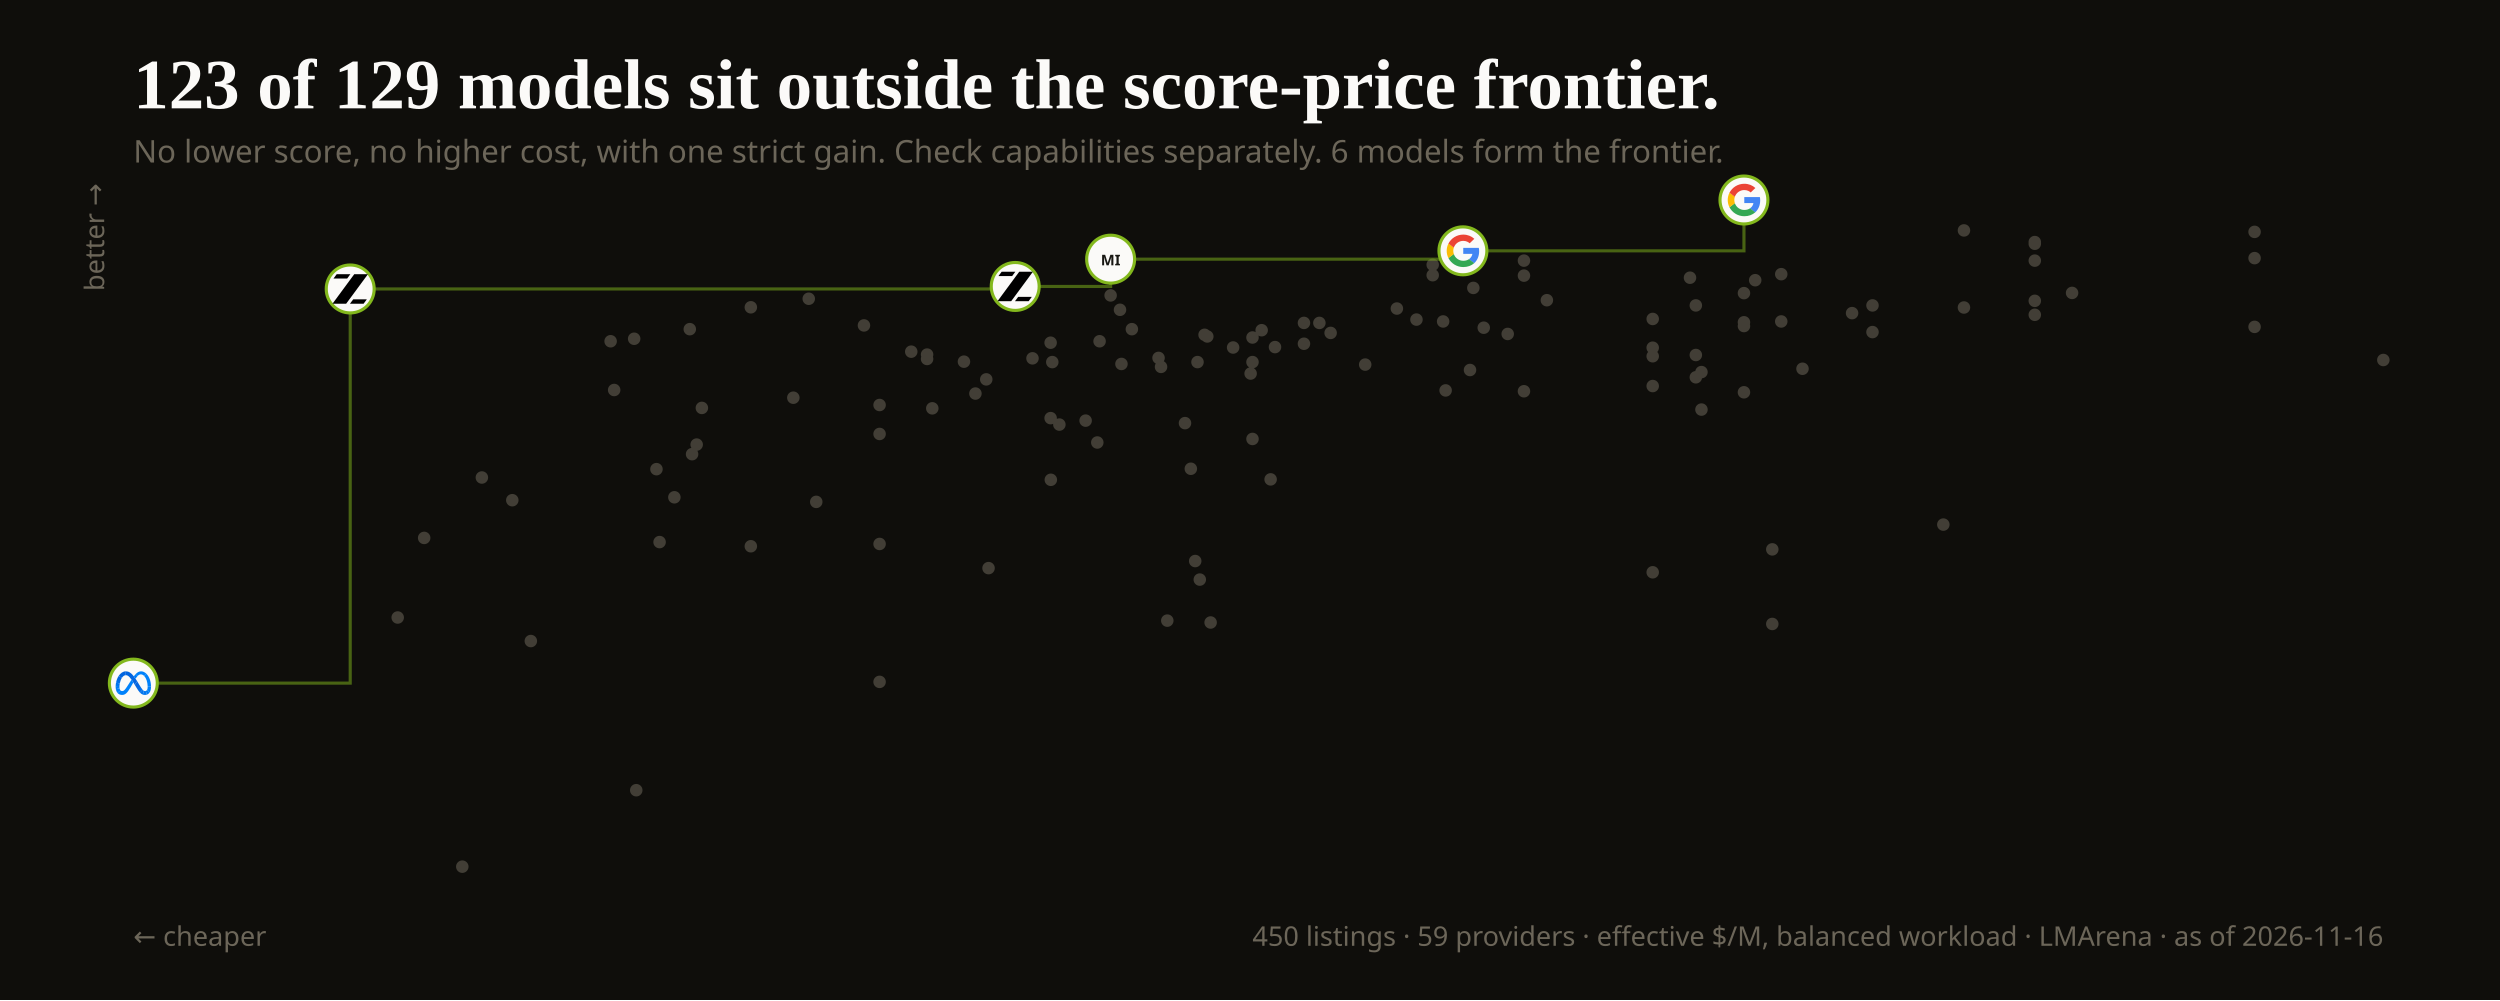
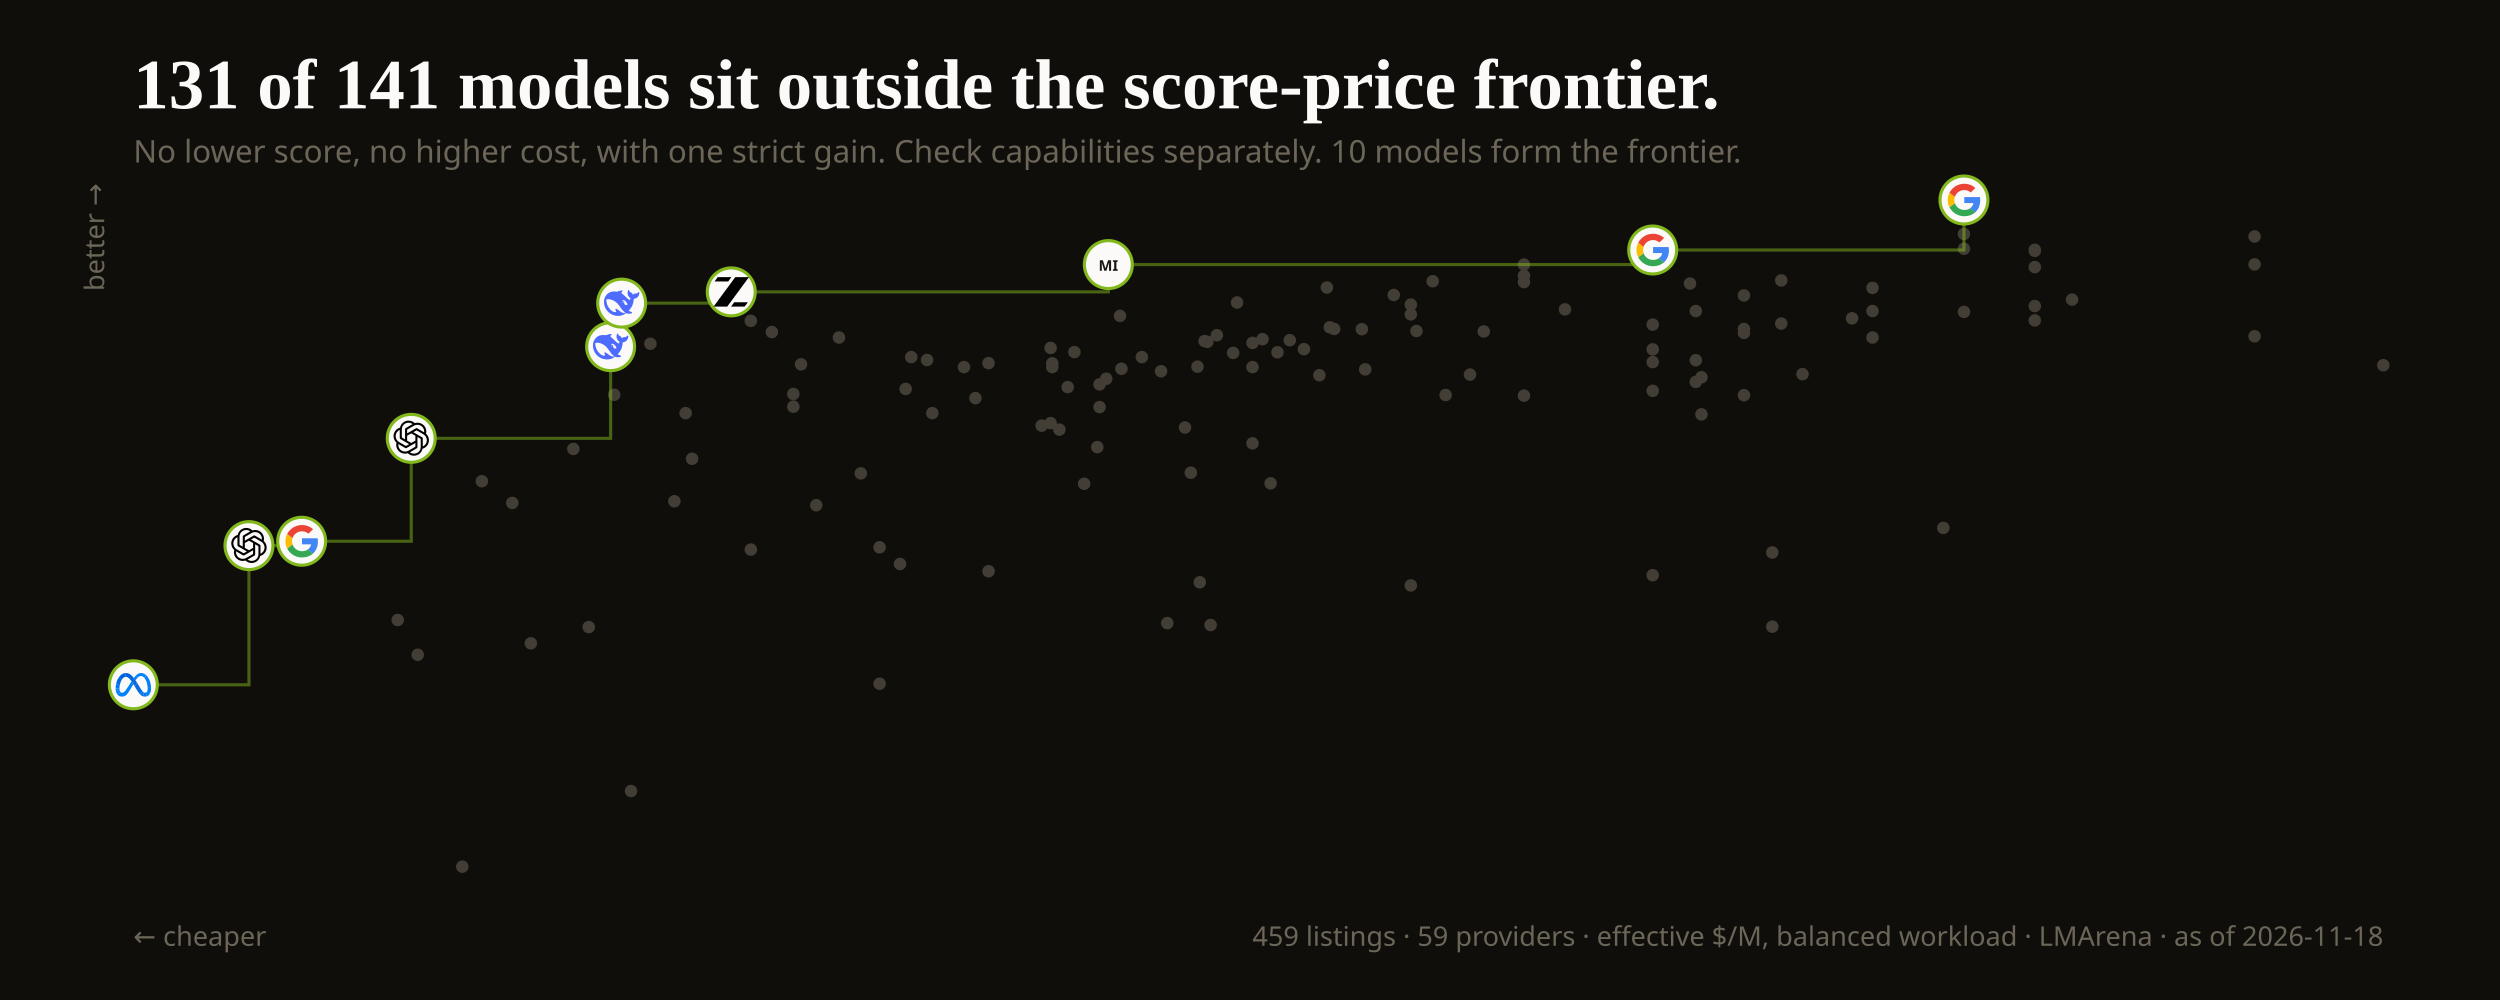
- <svg xmlns="http://www.w3.org/2000/svg" viewBox="0 0 1200 480" width="1200" height="480" role="img" aria-label="123 of 129 rated, priced models are off the score-price frontier. 6 are on it. Capability requirements are separate.">
+ <svg xmlns="http://www.w3.org/2000/svg" viewBox="0 0 1200 480" width="1200" height="480" role="img" aria-label="131 of 141 rated, priced models are off the score-price frontier. 10 are on it. Capability requirements are separate.">
  <rect width="1200" height="480" fill="#0F0E0B" />
-   <text x="64" y="52" fill="#FBFAF8" font-family="Georgia, 'Times New Roman', serif" font-size="34" font-weight="600">123 of 129 models sit outside the score-price frontier.</text>
-   <text x="64" y="78" fill="#6C6659" font-family="system-ui, sans-serif" font-size="15">No lower score, no higher cost, with one strict gain. Check capabilities separately. 6 models form the frontier.</text>
-   <path d="M679.9 153.4m-3 0a3 3 0 1 0 6 0a3 3 0 1 0 -6 0M837.1 154.7m-3 0a3 3 0 1 0 6 0a3 3 0 1 0 -6 0M837.1 140.7m-3 0a3 3 0 1 0 6 0a3 3 0 1 0 -6 0M380.8 190.9m-3 0a3 3 0 1 0 6 0a3 3 0 1 0 -6 0M837.1 188.3m-3 0a3 3 0 1 0 6 0a3 3 0 1 0 -6 0M942.7 110.6m-3 0a3 3 0 1 0 6 0a3 3 0 1 0 -6 0M360.4 147.5m-3 0a3 3 0 1 0 6 0a3 3 0 1 0 -6 0M793.3 185.3m-3 0a3 3 0 1 0 6 0a3 3 0 1 0 -6 0M388.2 143.4m-3 0a3 3 0 1 0 6 0a3 3 0 1 0 -6 0M1082.2 156.9m-3 0a3 3 0 1 0 6 0a3 3 0 1 0 -6 0M731.5 125.1m-3 0a3 3 0 1 0 6 0a3 3 0 1 0 -6 0M1082.2 111.3m-3 0a3 3 0 1 0 6 0a3 3 0 1 0 -6 0M245.9 240.1m-3 0a3 3 0 1 0 6 0a3 3 0 1 0 -6 0M543.3 158.0m-3 0a3 3 0 1 0 6 0a3 3 0 1 0 -6 0M687.7 127.1m-3 0a3 3 0 1 0 6 0a3 3 0 1 0 -6 0M793.3 166.9m-3 0a3 3 0 1 0 6 0a3 3 0 1 0 -6 0M422.2 194.4m-3 0a3 3 0 1 0 6 0a3 3 0 1 0 -6 0M557.3 176.1m-3 0a3 3 0 1 0 6 0a3 3 0 1 0 -6 0M976.7 117.0m-3 0a3 3 0 1 0 6 0a3 3 0 1 0 -6 0M687.7 132.1m-3 0a3 3 0 1 0 6 0a3 3 0 1 0 -6 0M601.2 162.0m-3 0a3 3 0 1 0 6 0a3 3 0 1 0 -6 0M712.2 157.3m-3 0a3 3 0 1 0 6 0a3 3 0 1 0 -6 0M842.5 134.5m-3 0a3 3 0 1 0 6 0a3 3 0 1 0 -6 0M731.5 132.3m-3 0a3 3 0 1 0 6 0a3 3 0 1 0 -6 0M504.3 164.5m-3 0a3 3 0 1 0 6 0a3 3 0 1 0 -6 0M855.0 154.3m-3 0a3 3 0 1 0 6 0a3 3 0 1 0 -6 0M942.7 147.6m-3 0a3 3 0 1 0 6 0a3 3 0 1 0 -6 0M793.3 153.1m-3 0a3 3 0 1 0 6 0a3 3 0 1 0 -6 0M331.1 158.0m-3 0a3 3 0 1 0 6 0a3 3 0 1 0 -6 0M837.1 156.5m-3 0a3 3 0 1 0 6 0a3 3 0 1 0 -6 0M707.2 138.2m-3 0a3 3 0 1 0 6 0a3 3 0 1 0 -6 0M1082.2 123.9m-3 0a3 3 0 1 0 6 0a3 3 0 1 0 -6 0M537.6 148.7m-3 0a3 3 0 1 0 6 0a3 3 0 1 0 -6 0M527.8 163.8m-3 0a3 3 0 1 0 6 0a3 3 0 1 0 -6 0M976.7 144.4m-3 0a3 3 0 1 0 6 0a3 3 0 1 0 -6 0M811.2 133.3m-3 0a3 3 0 1 0 6 0a3 3 0 1 0 -6 0M693.9 187.4m-3 0a3 3 0 1 0 6 0a3 3 0 1 0 -6 0M793.3 171.0m-3 0a3 3 0 1 0 6 0a3 3 0 1 0 -6 0M994.6 140.6m-3 0a3 3 0 1 0 6 0a3 3 0 1 0 -6 0M633.3 155.0m-3 0a3 3 0 1 0 6 0a3 3 0 1 0 -6 0M293.1 163.8m-3 0a3 3 0 1 0 6 0a3 3 0 1 0 -6 0M533.1 141.8m-3 0a3 3 0 1 0 6 0a3 3 0 1 0 -6 0M591.9 166.8m-3 0a3 3 0 1 0 6 0a3 3 0 1 0 -6 0M670.5 148.1m-3 0a3 3 0 1 0 6 0a3 3 0 1 0 -6 0M976.7 125.1m-3 0a3 3 0 1 0 6 0a3 3 0 1 0 -6 0M742.5 144.1m-3 0a3 3 0 1 0 6 0a3 3 0 1 0 -6 0M304.4 162.6m-3 0a3 3 0 1 0 6 0a3 3 0 1 0 -6 0M414.7 156.2m-3 0a3 3 0 1 0 6 0a3 3 0 1 0 -6 0M578.2 160.7m-3 0a3 3 0 1 0 6 0a3 3 0 1 0 -6 0M723.7 160.3m-3 0a3 3 0 1 0 6 0a3 3 0 1 0 -6 0M473.4 182.1m-3 0a3 3 0 1 0 6 0a3 3 0 1 0 -6 0M508.5 203.8m-3 0a3 3 0 1 0 6 0a3 3 0 1 0 -6 0M705.6 177.6m-3 0a3 3 0 1 0 6 0a3 3 0 1 0 -6 0M889.0 150.3m-3 0a3 3 0 1 0 6 0a3 3 0 1 0 -6 0M538.3 174.7m-3 0a3 3 0 1 0 6 0a3 3 0 1 0 -6 0M468.2 188.9m-3 0a3 3 0 1 0 6 0a3 3 0 1 0 -6 0M600.3 179.3m-3 0a3 3 0 1 0 6 0a3 3 0 1 0 -6 0M574.8 173.8m-3 0a3 3 0 1 0 6 0a3 3 0 1 0 -6 0M294.8 187.2m-3 0a3 3 0 1 0 6 0a3 3 0 1 0 -6 0M855.0 131.6m-3 0a3 3 0 1 0 6 0a3 3 0 1 0 -6 0M898.8 146.6m-3 0a3 3 0 1 0 6 0a3 3 0 1 0 -6 0M638.7 159.8m-3 0a3 3 0 1 0 6 0a3 3 0 1 0 -6 0M526.7 212.4m-3 0a3 3 0 1 0 6 0a3 3 0 1 0 -6 0M692.7 154.3m-3 0a3 3 0 1 0 6 0a3 3 0 1 0 -6 0M976.7 116.2m-3 0a3 3 0 1 0 6 0a3 3 0 1 0 -6 0M625.9 155.0m-3 0a3 3 0 1 0 6 0a3 3 0 1 0 -6 0M332.2 218.0m-3 0a3 3 0 1 0 6 0a3 3 0 1 0 -6 0M579.5 161.5m-3 0a3 3 0 1 0 6 0a3 3 0 1 0 -6 0M865.2 177.0m-3 0a3 3 0 1 0 6 0a3 3 0 1 0 -6 0M504.3 200.7m-3 0a3 3 0 1 0 6 0a3 3 0 1 0 -6 0M601.2 210.7m-3 0a3 3 0 1 0 6 0a3 3 0 1 0 -6 0M437.4 168.8m-3 0a3 3 0 1 0 6 0a3 3 0 1 0 -6 0M976.7 151.1m-3 0a3 3 0 1 0 6 0a3 3 0 1 0 -6 0M814.0 170.4m-3 0a3 3 0 1 0 6 0a3 3 0 1 0 -6 0M731.5 187.8m-3 0a3 3 0 1 0 6 0a3 3 0 1 0 -6 0M605.6 158.5m-3 0a3 3 0 1 0 6 0a3 3 0 1 0 -6 0M898.8 159.4m-3 0a3 3 0 1 0 6 0a3 3 0 1 0 -6 0M445.0 170.2m-3 0a3 3 0 1 0 6 0a3 3 0 1 0 -6 0M556.1 171.8m-3 0a3 3 0 1 0 6 0a3 3 0 1 0 -6 0M505.1 173.8m-3 0a3 3 0 1 0 6 0a3 3 0 1 0 -6 0M462.7 173.6m-3 0a3 3 0 1 0 6 0a3 3 0 1 0 -6 0M495.6 172.0m-3 0a3 3 0 1 0 6 0a3 3 0 1 0 -6 0M609.9 230.1m-3 0a3 3 0 1 0 6 0a3 3 0 1 0 -6 0M814.0 181.1m-3 0a3 3 0 1 0 6 0a3 3 0 1 0 -6 0M568.8 203.1m-3 0a3 3 0 1 0 6 0a3 3 0 1 0 -6 0M323.7 238.7m-3 0a3 3 0 1 0 6 0a3 3 0 1 0 -6 0M422.2 208.3m-3 0a3 3 0 1 0 6 0a3 3 0 1 0 -6 0M316.6 260.2m-3 0a3 3 0 1 0 6 0a3 3 0 1 0 -6 0M1144.0 172.8m-3 0a3 3 0 1 0 6 0a3 3 0 1 0 -6 0M336.9 195.8m-3 0a3 3 0 1 0 6 0a3 3 0 1 0 -6 0M625.9 165.0m-3 0a3 3 0 1 0 6 0a3 3 0 1 0 -6 0M447.5 196.0m-3 0a3 3 0 1 0 6 0a3 3 0 1 0 -6 0M655.3 175.0m-3 0a3 3 0 1 0 6 0a3 3 0 1 0 -6 0M445.0 172.3m-3 0a3 3 0 1 0 6 0a3 3 0 1 0 -6 0M601.2 173.8m-3 0a3 3 0 1 0 6 0a3 3 0 1 0 -6 0M814.0 146.6m-3 0a3 3 0 1 0 6 0a3 3 0 1 0 -6 0M612.0 166.6m-3 0a3 3 0 1 0 6 0a3 3 0 1 0 -6 0M391.8 240.9m-3 0a3 3 0 1 0 6 0a3 3 0 1 0 -6 0M315.1 225.2m-3 0a3 3 0 1 0 6 0a3 3 0 1 0 -6 0M816.7 178.6m-3 0a3 3 0 1 0 6 0a3 3 0 1 0 -6 0M816.7 196.6m-3 0a3 3 0 1 0 6 0a3 3 0 1 0 -6 0M571.6 225.0m-3 0a3 3 0 1 0 6 0a3 3 0 1 0 -6 0M360.4 262.2m-3 0a3 3 0 1 0 6 0a3 3 0 1 0 -6 0M521.1 201.9m-3 0a3 3 0 1 0 6 0a3 3 0 1 0 -6 0M203.6 258.2m-3 0a3 3 0 1 0 6 0a3 3 0 1 0 -6 0M231.3 229.2m-3 0a3 3 0 1 0 6 0a3 3 0 1 0 -6 0M334.4 213.4m-3 0a3 3 0 1 0 6 0a3 3 0 1 0 -6 0M190.9 296.4m-3 0a3 3 0 1 0 6 0a3 3 0 1 0 -6 0M254.8 307.7m-3 0a3 3 0 1 0 6 0a3 3 0 1 0 -6 0M504.4 230.3m-3 0a3 3 0 1 0 6 0a3 3 0 1 0 -6 0M573.7 269.3m-3 0a3 3 0 1 0 6 0a3 3 0 1 0 -6 0M793.3 274.7m-3 0a3 3 0 1 0 6 0a3 3 0 1 0 -6 0M581.1 298.8m-3 0a3 3 0 1 0 6 0a3 3 0 1 0 -6 0M221.9 416.0m-3 0a3 3 0 1 0 6 0a3 3 0 1 0 -6 0M305.4 379.3m-3 0a3 3 0 1 0 6 0a3 3 0 1 0 -6 0M474.5 272.7m-3 0a3 3 0 1 0 6 0a3 3 0 1 0 -6 0M422.2 327.3m-3 0a3 3 0 1 0 6 0a3 3 0 1 0 -6 0M850.7 299.5m-3 0a3 3 0 1 0 6 0a3 3 0 1 0 -6 0M850.7 263.7m-3 0a3 3 0 1 0 6 0a3 3 0 1 0 -6 0M575.9 278.2m-3 0a3 3 0 1 0 6 0a3 3 0 1 0 -6 0M422.2 261.1m-3 0a3 3 0 1 0 6 0a3 3 0 1 0 -6 0M560.3 297.9m-3 0a3 3 0 1 0 6 0a3 3 0 1 0 -6 0M932.8 251.8m-3 0a3 3 0 1 0 6 0a3 3 0 1 0 -6 0" fill="#6C6659" fill-opacity="0.55" />
-   <path d="M64.0 327.9L168.1 327.9L168.1 138.7L487.3 138.7L487.3 137.5L533.1 137.5L533.1 124.4L702.2 124.4L702.2 120.4L837.1 120.4L837.1 96.0" fill="none" stroke="#83B81D" stroke-width="1.5" stroke-opacity="0.5" />
-   <circle cx="64.0" cy="327.9" r="11.5" fill="#FBFAF8" />
-   <circle cx="64.0" cy="327.9" r="11.5" fill="none" stroke="#83B81D" stroke-width="1.5" />
-   <svg x="55.5" y="319.4" width="17" height="17" viewBox="0 0 24 24">
+   <text x="64" y="52" fill="#FBFAF8" font-family="Georgia, 'Times New Roman', serif" font-size="34" font-weight="600">131 of 141 models sit outside the score-price frontier.</text>
+   <text x="64" y="78" fill="#6C6659" font-family="system-ui, sans-serif" font-size="15">No lower score, no higher cost, with one strict gain. Check capabilities separately. 10 models form the frontier.</text>
+   <path d="M512.5 185.8m-3 0a3 3 0 1 0 6 0a3 3 0 1 0 -6 0M751.2 148.5m-3 0a3 3 0 1 0 6 0a3 3 0 1 0 -6 0M548.1 171.4m-3 0a3 3 0 1 0 6 0a3 3 0 1 0 -6 0M942.7 101.9m-3 0a3 3 0 1 0 6 0a3 3 0 1 0 -6 0M942.7 119.4m-3 0a3 3 0 1 0 6 0a3 3 0 1 0 -6 0M679.9 158.9m-3 0a3 3 0 1 0 6 0a3 3 0 1 0 -6 0M380.8 189.1m-3 0a3 3 0 1 0 6 0a3 3 0 1 0 -6 0M633.3 180.1m-3 0a3 3 0 1 0 6 0a3 3 0 1 0 -6 0M837.1 157.9m-3 0a3 3 0 1 0 6 0a3 3 0 1 0 -6 0M837.1 141.8m-3 0a3 3 0 1 0 6 0a3 3 0 1 0 -6 0M380.8 195.2m-3 0a3 3 0 1 0 6 0a3 3 0 1 0 -6 0M837.1 189.7m-3 0a3 3 0 1 0 6 0a3 3 0 1 0 -6 0M942.7 112.3m-3 0a3 3 0 1 0 6 0a3 3 0 1 0 -6 0M360.4 154.0m-3 0a3 3 0 1 0 6 0a3 3 0 1 0 -6 0M793.3 187.6m-3 0a3 3 0 1 0 6 0a3 3 0 1 0 -6 0M1082.2 161.4m-3 0a3 3 0 1 0 6 0a3 3 0 1 0 -6 0M731.5 127.0m-3 0a3 3 0 1 0 6 0a3 3 0 1 0 -6 0M793.3 121.7m-3 0a3 3 0 1 0 6 0a3 3 0 1 0 -6 0M1082.2 113.5m-3 0a3 3 0 1 0 6 0a3 3 0 1 0 -6 0M245.9 241.4m-3 0a3 3 0 1 0 6 0a3 3 0 1 0 -6 0M636.9 138.0m-3 0a3 3 0 1 0 6 0a3 3 0 1 0 -6 0M619.1 163.3m-3 0a3 3 0 1 0 6 0a3 3 0 1 0 -6 0M793.3 128.9m-3 0a3 3 0 1 0 6 0a3 3 0 1 0 -6 0M793.3 167.7m-3 0a3 3 0 1 0 6 0a3 3 0 1 0 -6 0M527.8 195.4m-3 0a3 3 0 1 0 6 0a3 3 0 1 0 -6 0M731.5 132.4m-3 0a3 3 0 1 0 6 0a3 3 0 1 0 -6 0M557.3 178.2m-3 0a3 3 0 1 0 6 0a3 3 0 1 0 -6 0M976.7 119.9m-3 0a3 3 0 1 0 6 0a3 3 0 1 0 -6 0M687.7 135.0m-3 0a3 3 0 1 0 6 0a3 3 0 1 0 -6 0M601.2 164.6m-3 0a3 3 0 1 0 6 0a3 3 0 1 0 -6 0M712.2 159.1m-3 0a3 3 0 1 0 6 0a3 3 0 1 0 -6 0M898.8 138.2m-3 0a3 3 0 1 0 6 0a3 3 0 1 0 -6 0M731.5 135.4m-3 0a3 3 0 1 0 6 0a3 3 0 1 0 -6 0M504.3 167.0m-3 0a3 3 0 1 0 6 0a3 3 0 1 0 -6 0M855.0 155.3m-3 0a3 3 0 1 0 6 0a3 3 0 1 0 -6 0M942.7 149.7m-3 0a3 3 0 1 0 6 0a3 3 0 1 0 -6 0M793.3 155.8m-3 0a3 3 0 1 0 6 0a3 3 0 1 0 -6 0M402.7 162.0m-3 0a3 3 0 1 0 6 0a3 3 0 1 0 -6 0M837.1 159.8m-3 0a3 3 0 1 0 6 0a3 3 0 1 0 -6 0M669.0 141.6m-3 0a3 3 0 1 0 6 0a3 3 0 1 0 -6 0M1082.2 126.9m-3 0a3 3 0 1 0 6 0a3 3 0 1 0 -6 0M537.6 151.6m-3 0a3 3 0 1 0 6 0a3 3 0 1 0 -6 0M515.7 169.0m-3 0a3 3 0 1 0 6 0a3 3 0 1 0 -6 0M976.7 146.9m-3 0a3 3 0 1 0 6 0a3 3 0 1 0 -6 0M811.2 136.1m-3 0a3 3 0 1 0 6 0a3 3 0 1 0 -6 0M693.9 189.6m-3 0a3 3 0 1 0 6 0a3 3 0 1 0 -6 0M793.3 173.8m-3 0a3 3 0 1 0 6 0a3 3 0 1 0 -6 0M994.6 143.8m-3 0a3 3 0 1 0 6 0a3 3 0 1 0 -6 0M640.4 157.9m-3 0a3 3 0 1 0 6 0a3 3 0 1 0 -6 0M434.7 186.7m-3 0a3 3 0 1 0 6 0a3 3 0 1 0 -6 0M593.8 145.2m-3 0a3 3 0 1 0 6 0a3 3 0 1 0 -6 0M591.9 169.4m-3 0a3 3 0 1 0 6 0a3 3 0 1 0 -6 0M677.2 150.9m-3 0a3 3 0 1 0 6 0a3 3 0 1 0 -6 0M976.7 128.2m-3 0a3 3 0 1 0 6 0a3 3 0 1 0 -6 0M677.2 146.2m-3 0a3 3 0 1 0 6 0a3 3 0 1 0 -6 0M312.2 165.0m-3 0a3 3 0 1 0 6 0a3 3 0 1 0 -6 0M370.5 159.4m-3 0a3 3 0 1 0 6 0a3 3 0 1 0 -6 0M578.2 163.7m-3 0a3 3 0 1 0 6 0a3 3 0 1 0 -6 0M527.8 184.5m-3 0a3 3 0 1 0 6 0a3 3 0 1 0 -6 0M508.5 206.2m-3 0a3 3 0 1 0 6 0a3 3 0 1 0 -6 0M705.6 179.8m-3 0a3 3 0 1 0 6 0a3 3 0 1 0 -6 0M889.0 152.8m-3 0a3 3 0 1 0 6 0a3 3 0 1 0 -6 0M538.3 177.0m-3 0a3 3 0 1 0 6 0a3 3 0 1 0 -6 0M468.2 191.1m-3 0a3 3 0 1 0 6 0a3 3 0 1 0 -6 0M531.0 181.8m-3 0a3 3 0 1 0 6 0a3 3 0 1 0 -6 0M574.8 176.0m-3 0a3 3 0 1 0 6 0a3 3 0 1 0 -6 0M294.8 189.5m-3 0a3 3 0 1 0 6 0a3 3 0 1 0 -6 0M855.0 134.6m-3 0a3 3 0 1 0 6 0a3 3 0 1 0 -6 0M898.8 149.3m-3 0a3 3 0 1 0 6 0a3 3 0 1 0 -6 0M606.0 162.8m-3 0a3 3 0 1 0 6 0a3 3 0 1 0 -6 0M526.7 214.6m-3 0a3 3 0 1 0 6 0a3 3 0 1 0 -6 0M638.3 157.1m-3 0a3 3 0 1 0 6 0a3 3 0 1 0 -6 0M976.7 120.4m-3 0a3 3 0 1 0 6 0a3 3 0 1 0 -6 0M653.7 158.0m-3 0a3 3 0 1 0 6 0a3 3 0 1 0 -6 0M332.2 220.2m-3 0a3 3 0 1 0 6 0a3 3 0 1 0 -6 0M579.5 164.1m-3 0a3 3 0 1 0 6 0a3 3 0 1 0 -6 0M865.2 179.6m-3 0a3 3 0 1 0 6 0a3 3 0 1 0 -6 0M504.3 203.1m-3 0a3 3 0 1 0 6 0a3 3 0 1 0 -6 0M601.2 212.8m-3 0a3 3 0 1 0 6 0a3 3 0 1 0 -6 0M437.4 171.4m-3 0a3 3 0 1 0 6 0a3 3 0 1 0 -6 0M976.7 153.8m-3 0a3 3 0 1 0 6 0a3 3 0 1 0 -6 0M814.0 172.9m-3 0a3 3 0 1 0 6 0a3 3 0 1 0 -6 0M731.5 189.9m-3 0a3 3 0 1 0 6 0a3 3 0 1 0 -6 0M584.1 160.9m-3 0a3 3 0 1 0 6 0a3 3 0 1 0 -6 0M898.8 162.0m-3 0a3 3 0 1 0 6 0a3 3 0 1 0 -6 0M445.0 172.8m-3 0a3 3 0 1 0 6 0a3 3 0 1 0 -6 0M474.5 174.3m-3 0a3 3 0 1 0 6 0a3 3 0 1 0 -6 0M505.1 176.2m-3 0a3 3 0 1 0 6 0a3 3 0 1 0 -6 0M462.7 176.2m-3 0a3 3 0 1 0 6 0a3 3 0 1 0 -6 0M505.1 174.4m-3 0a3 3 0 1 0 6 0a3 3 0 1 0 -6 0M609.9 232.0m-3 0a3 3 0 1 0 6 0a3 3 0 1 0 -6 0M814.0 183.3m-3 0a3 3 0 1 0 6 0a3 3 0 1 0 -6 0M568.8 205.2m-3 0a3 3 0 1 0 6 0a3 3 0 1 0 -6 0M323.7 240.6m-3 0a3 3 0 1 0 6 0a3 3 0 1 0 -6 0M1144.0 175.3m-3 0a3 3 0 1 0 6 0a3 3 0 1 0 -6 0M329.1 198.3m-3 0a3 3 0 1 0 6 0a3 3 0 1 0 -6 0M625.9 167.6m-3 0a3 3 0 1 0 6 0a3 3 0 1 0 -6 0M447.5 198.3m-3 0a3 3 0 1 0 6 0a3 3 0 1 0 -6 0M655.3 177.3m-3 0a3 3 0 1 0 6 0a3 3 0 1 0 -6 0M384.5 174.9m-3 0a3 3 0 1 0 6 0a3 3 0 1 0 -6 0M601.2 176.2m-3 0a3 3 0 1 0 6 0a3 3 0 1 0 -6 0M814.0 149.3m-3 0a3 3 0 1 0 6 0a3 3 0 1 0 -6 0M613.2 169.1m-3 0a3 3 0 1 0 6 0a3 3 0 1 0 -6 0M391.8 242.5m-3 0a3 3 0 1 0 6 0a3 3 0 1 0 -6 0M413.2 227.2m-3 0a3 3 0 1 0 6 0a3 3 0 1 0 -6 0M816.7 181.1m-3 0a3 3 0 1 0 6 0a3 3 0 1 0 -6 0M816.7 198.9m-3 0a3 3 0 1 0 6 0a3 3 0 1 0 -6 0M571.6 226.9m-3 0a3 3 0 1 0 6 0a3 3 0 1 0 -6 0M360.4 263.8m-3 0a3 3 0 1 0 6 0a3 3 0 1 0 -6 0M500.0 204.3m-3 0a3 3 0 1 0 6 0a3 3 0 1 0 -6 0M231.3 231.0m-3 0a3 3 0 1 0 6 0a3 3 0 1 0 -6 0M275.2 215.5m-3 0a3 3 0 1 0 6 0a3 3 0 1 0 -6 0M190.9 297.6m-3 0a3 3 0 1 0 6 0a3 3 0 1 0 -6 0M254.8 308.8m-3 0a3 3 0 1 0 6 0a3 3 0 1 0 -6 0M520.4 232.2m-3 0a3 3 0 1 0 6 0a3 3 0 1 0 -6 0M432.0 270.7m-3 0a3 3 0 1 0 6 0a3 3 0 1 0 -6 0M282.6 301.0m-3 0a3 3 0 1 0 6 0a3 3 0 1 0 -6 0M200.5 314.3m-3 0a3 3 0 1 0 6 0a3 3 0 1 0 -6 0M677.2 281.0m-3 0a3 3 0 1 0 6 0a3 3 0 1 0 -6 0M793.3 276.1m-3 0a3 3 0 1 0 6 0a3 3 0 1 0 -6 0M581.1 300.0m-3 0a3 3 0 1 0 6 0a3 3 0 1 0 -6 0M221.9 416.0m-3 0a3 3 0 1 0 6 0a3 3 0 1 0 -6 0M302.9 379.7m-3 0a3 3 0 1 0 6 0a3 3 0 1 0 -6 0M474.5 274.2m-3 0a3 3 0 1 0 6 0a3 3 0 1 0 -6 0M422.2 328.2m-3 0a3 3 0 1 0 6 0a3 3 0 1 0 -6 0M850.7 300.8m-3 0a3 3 0 1 0 6 0a3 3 0 1 0 -6 0M850.7 265.2m-3 0a3 3 0 1 0 6 0a3 3 0 1 0 -6 0M575.9 279.5m-3 0a3 3 0 1 0 6 0a3 3 0 1 0 -6 0M422.2 262.7m-3 0a3 3 0 1 0 6 0a3 3 0 1 0 -6 0M560.3 299.1m-3 0a3 3 0 1 0 6 0a3 3 0 1 0 -6 0M932.8 253.4m-3 0a3 3 0 1 0 6 0a3 3 0 1 0 -6 0" fill="#6C6659" fill-opacity="0.55" />
+   <path d="M64.0 328.7L119.5 328.7L119.5 261.9L144.8 261.9L144.8 259.8L197.4 259.8L197.4 210.4L293.1 210.4L293.1 166.4L298.4 166.4L298.4 145.5L351.0 145.5L351.0 140.1L532.0 140.1L532.0 127.0L793.3 127.0L793.3 120.0L942.7 120.0L942.7 96.0" fill="none" stroke="#83B81D" stroke-width="1.5" stroke-opacity="0.5" />
+   <circle cx="64.0" cy="328.7" r="11.5" fill="#FBFAF8" />
+   <circle cx="64.0" cy="328.7" r="11.5" fill="none" stroke="#83B81D" stroke-width="1.5" />
+   <svg x="55.5" y="320.2" width="17" height="17" viewBox="0 0 24 24">
    <path d="M6.897 4h-.024l-.031 2.615h.022c1.715 0 3.046 1.357 5.94 6.246l.175.297.012.02 1.62-2.438-.012-.019a48.763 48.763 0 00-1.098-1.716 28.01 28.01 0 00-1.175-1.629C10.413 4.932 8.812 4 6.896 4z" fill="url(#lobe-icons-meta-0-_R_0_)" />
    <path d="M6.873 4C4.95 4.01 3.247 5.258 2.02 7.17a4.352 4.352 0 00-.01.017l2.254 1.231.011-.017c.718-1.083 1.61-1.774 2.568-1.785h.021L6.896 4h-.023z" fill="url(#lobe-icons-meta-1-_R_0_)" />
    <path d="M2.019 7.17l-.011.017C1.2 8.447.598 9.995.274 11.664l-.005.022 2.534.6.004-.022c.27-1.467.786-2.828 1.456-3.845l.011-.017L2.02 7.17z" fill="url(#lobe-icons-meta-2-_R_0_)" />
    <path d="M2.807 12.264l-2.533-.6-.005.022c-.177.918-.267 1.851-.269 2.786v.023l2.598.233v-.023a12.591 12.591 0 01.21-2.44z" fill="url(#lobe-icons-meta-3-_R_0_)" />
    <path d="M2.677 15.537a5.462 5.462 0 01-.079-.813v-.022L0 14.468v.024a8.89 8.89 0 00.146 1.652l2.535-.585a4.106 4.106 0 01-.004-.022z" fill="url(#lobe-icons-meta-4-_R_0_)" />
    <path d="M3.27 16.89c-.284-.31-.484-.756-.589-1.328l-.004-.021-2.535.585.004.021c.192 1.01.568 1.85 1.106 2.487l.014.017 2.018-1.745a2.106 2.106 0 01-.015-.016z" fill="url(#lobe-icons-meta-5-_R_0_)" />
    <path d="M10.78 9.654c-1.528 2.35-2.454 3.825-2.454 3.825-2.035 3.2-2.739 3.917-3.871 3.917a1.545 1.545 0 01-1.186-.508l-2.017 1.744.014.017C2.01 19.518 3.058 20 4.356 20c1.963 0 3.374-.928 5.884-5.33l1.766-3.13a41.283 41.283 0 00-1.227-1.886z" fill="#0082FB" />
    <path d="M13.502 5.946l-.016.016c-.4.43-.786.908-1.16 1.416.378.483.768 1.024 1.175 1.63.48-.743.928-1.345 1.367-1.807l.016-.016-1.382-1.24z" fill="url(#lobe-icons-meta-6-_R_0_)" />
    <path d="M20.918 5.713C19.853 4.633 18.583 4 17.225 4c-1.432 0-2.637.787-3.723 1.944l-.016.016 1.382 1.24.016-.017c.715-.747 1.408-1.12 2.176-1.12.826 0 1.6.39 2.27 1.075l.015.016 1.589-1.425-.016-.016z" fill="#0082FB" />
    <path d="M23.998 14.125c-.06-3.467-1.27-6.566-3.064-8.396l-.016-.016-1.588 1.424.015.016c1.35 1.392 2.277 3.98 2.361 6.971v.023h2.292v-.022z" fill="url(#lobe-icons-meta-7-_R_0_)" />
    <path d="M23.998 14.15v-.023h-2.292v.022c.004.14.006.282.006.424 0 .815-.121 1.474-.368 1.95l-.011.022 1.708 1.782.013-.02c.62-.96.946-2.293.946-3.91 0-.083 0-.165-.002-.247z" fill="url(#lobe-icons-meta-8-_R_0_)" />
    <path d="M21.344 16.52l-.011.02c-.214.402-.519.67-.917.787l.778 2.462a3.493 3.493 0 00.438-.182 3.558 3.558 0 001.366-1.218l.044-.065.012-.02-1.71-1.784z" fill="url(#lobe-icons-meta-9-_R_0_)" />
    <path d="M19.92 17.393c-.262 0-.492-.039-.718-.14l-.798 2.522c.449.153.927.222 1.46.222.492 0 .943-.073 1.352-.215l-.78-2.462c-.167.05-.341.075-.517.073z" fill="url(#lobe-icons-meta-10-_R_0_)" />
    <path d="M18.323 16.534l-.014-.017-1.836 1.914.016.017c.637.682 1.246 1.105 1.937 1.337l.797-2.52c-.291-.125-.573-.353-.9-.731z" fill="url(#lobe-icons-meta-11-_R_0_)" />
    <path d="M18.309 16.515c-.55-.642-1.232-1.712-2.303-3.44l-1.396-2.336-.011-.02-1.62 2.438.012.02.989 1.668c.959 1.61 1.74 2.774 2.493 3.585l.016.016 1.834-1.914a2.353 2.353 0 01-.014-.017z" fill="url(#lobe-icons-meta-12-_R_0_)" />
    <defs>
      <linearGradient id="lobe-icons-meta-0-_R_0_" x1="75.897%" x2="26.312%" y1="89.199%" y2="12.194%">
        <stop offset=".06%" stop-color="#0867DF" />
        <stop offset="45.39%" stop-color="#0668E1" />
        <stop offset="85.91%" stop-color="#0064E0" />
      </linearGradient>
      <linearGradient id="lobe-icons-meta-1-_R_0_" x1="21.67%" x2="97.068%" y1="75.874%" y2="23.985%">
        <stop offset="13.23%" stop-color="#0064DF" />
        <stop offset="99.88%" stop-color="#0064E0" />
      </linearGradient>
      <linearGradient id="lobe-icons-meta-2-_R_0_" x1="38.263%" x2="60.895%" y1="89.127%" y2="16.131%">
        <stop offset="1.47%" stop-color="#0072EC" />
        <stop offset="68.81%" stop-color="#0064DF" />
      </linearGradient>
      <linearGradient id="lobe-icons-meta-3-_R_0_" x1="47.032%" x2="52.15%" y1="90.19%" y2="15.745%">
        <stop offset="7.31%" stop-color="#007CF6" />
        <stop offset="99.43%" stop-color="#0072EC" />
      </linearGradient>
      <linearGradient id="lobe-icons-meta-4-_R_0_" x1="52.155%" x2="47.591%" y1="58.301%" y2="37.004%">
        <stop offset="7.31%" stop-color="#007FF9" />
        <stop offset="100%" stop-color="#007CF6" />
      </linearGradient>
      <linearGradient id="lobe-icons-meta-5-_R_0_" x1="37.689%" x2="61.961%" y1="12.502%" y2="63.624%">
        <stop offset="7.31%" stop-color="#007FF9" />
        <stop offset="100%" stop-color="#0082FB" />
      </linearGradient>
      <linearGradient id="lobe-icons-meta-6-_R_0_" x1="34.808%" x2="62.313%" y1="68.859%" y2="23.174%">
        <stop offset="27.99%" stop-color="#007FF8" />
        <stop offset="91.41%" stop-color="#0082FB" />
      </linearGradient>
      <linearGradient id="lobe-icons-meta-7-_R_0_" x1="43.762%" x2="57.602%" y1="6.235%" y2="98.514%">
        <stop offset="0%" stop-color="#0082FB" />
        <stop offset="99.95%" stop-color="#0081FA" />
      </linearGradient>
      <linearGradient id="lobe-icons-meta-8-_R_0_" x1="60.055%" x2="39.88%" y1="4.661%" y2="69.077%">
        <stop offset="6.19%" stop-color="#0081FA" />
        <stop offset="100%" stop-color="#0080F9" />
      </linearGradient>
      <linearGradient id="lobe-icons-meta-9-_R_0_" x1="30.282%" x2="61.081%" y1="59.32%" y2="33.244%">
        <stop offset="0%" stop-color="#027AF3" />
        <stop offset="100%" stop-color="#0080F9" />
      </linearGradient>
      <linearGradient id="lobe-icons-meta-10-_R_0_" x1="20.433%" x2="82.112%" y1="50.001%" y2="50.001%">
        <stop offset="0%" stop-color="#0377EF" />
        <stop offset="99.94%" stop-color="#0279F1" />
      </linearGradient>
      <linearGradient id="lobe-icons-meta-11-_R_0_" x1="40.303%" x2="72.394%" y1="35.298%" y2="57.811%">
        <stop offset=".19%" stop-color="#0471E9" />
        <stop offset="100%" stop-color="#0377EF" />
      </linearGradient>
      <linearGradient id="lobe-icons-meta-12-_R_0_" x1="32.254%" x2="68.003%" y1="19.719%" y2="84.908%">
        <stop offset="27.65%" stop-color="#0867DF" />
        <stop offset="100%" stop-color="#0471E9" />
      </linearGradient>
    </defs>
  </svg>
-   <circle cx="168.1" cy="138.7" r="11.5" fill="#FBFAF8" />
-   <circle cx="168.1" cy="138.7" r="11.5" fill="none" stroke="#83B81D" stroke-width="1.5" />
-   <svg x="159.6" y="130.2" width="17" height="17" viewBox="0 0 24 24">
-     <path d="M12.105 2L9.927 4.953H.653L2.83 2h9.276zM23.254 19.048L21.078 22h-9.242l2.174-2.952h9.244zM24 2L9.264 22H0L14.736 2H24z" />
+   <circle cx="119.5" cy="261.9" r="11.5" fill="#FBFAF8" />
+   <circle cx="119.5" cy="261.9" r="11.5" fill="none" stroke="#83B81D" stroke-width="1.5" />
+   <svg x="111.0" y="253.4" width="17" height="17" viewBox="0 0 24 24">
+     <path d="M9.205 8.658v-2.26c0-.19.072-.333.238-.428l4.543-2.616c.619-.357 1.356-.523 2.117-.523 2.854 0 4.662 2.212 4.662 4.566 0 .167 0 .357-.024.547l-4.71-2.759a.797.797 0 00-.856 0l-5.97 3.473zm10.609 8.8V12.06c0-.333-.143-.57-.429-.737l-5.97-3.473 1.95-1.118a.433.433 0 01.476 0l4.543 2.617c1.309.76 2.189 2.378 2.189 3.948 0 1.808-1.07 3.473-2.76 4.163zM7.802 12.703l-1.95-1.142c-.167-.095-.239-.238-.239-.428V5.899c0-2.545 1.95-4.472 4.591-4.472 1 0 1.927.333 2.712.928L8.23 5.067c-.285.166-.428.404-.428.737v6.898zM12 15.128l-2.795-1.57v-3.33L12 8.658l2.795 1.57v3.33L12 15.128zm1.796 7.23c-1 0-1.927-.332-2.712-.927l4.686-2.712c.285-.166.428-.404.428-.737v-6.898l1.974 1.142c.167.095.238.238.238.428v5.233c0 2.545-1.974 4.472-4.614 4.472zm-5.637-5.303l-4.544-2.617c-1.308-.761-2.188-2.378-2.188-3.948A4.482 4.482 0 014.21 6.327v5.423c0 .333.143.571.428.738l5.947 3.449-1.95 1.118a.432.432 0 01-.476 0zm-.262 3.9c-2.688 0-4.662-2.021-4.662-4.519 0-.19.024-.38.047-.57l4.686 2.71c.286.167.571.167.856 0l5.97-3.448v2.26c0 .19-.07.333-.237.428l-4.543 2.616c-.619.357-1.356.523-2.117.523zm5.899 2.83a5.947 5.947 0 005.827-4.756C22.287 18.339 24 15.84 24 13.296c0-1.665-.713-3.282-1.998-4.448.119-.5.19-.999.19-1.498 0-3.401-2.759-5.947-5.946-5.947-.642 0-1.26.095-1.88.31A5.962 5.962 0 0010.205 0a5.947 5.947 0 00-5.827 4.757C1.713 5.447 0 7.945 0 10.49c0 1.666.713 3.283 1.998 4.448-.119.5-.19 1-.19 1.499 0 3.401 2.759 5.946 5.946 5.946.642 0 1.26-.095 1.88-.309a5.96 5.96 0 004.162 1.713z" />
  </svg>
-   <circle cx="487.3" cy="137.5" r="11.5" fill="#FBFAF8" />
-   <circle cx="487.3" cy="137.5" r="11.5" fill="none" stroke="#83B81D" stroke-width="1.5" />
-   <svg x="478.8" y="129.0" width="17" height="17" viewBox="0 0 24 24">
-     <path d="M12.105 2L9.927 4.953H.653L2.83 2h9.276zM23.254 19.048L21.078 22h-9.242l2.174-2.952h9.244zM24 2L9.264 22H0L14.736 2H24z" />
-   </svg>
-   <circle cx="533.1" cy="124.4" r="11.5" fill="#FBFAF8" />
-   <circle cx="533.1" cy="124.4" r="11.5" fill="none" stroke="#83B81D" stroke-width="1.5" />
-   <svg x="524.6" y="115.9" width="17" height="17" viewBox="0 0 24 24">
-     <text x="12" y="16.2" text-anchor="middle" font-family="ui-sans-serif, system-ui, sans-serif" font-size="10" font-weight="650" fill="#191814">MI</text>
-   </svg>
-   <circle cx="702.2" cy="120.4" r="11.5" fill="#FBFAF8" />
-   <circle cx="702.2" cy="120.4" r="11.5" fill="none" stroke="#83B81D" stroke-width="1.5" />
-   <svg x="693.7" y="111.9" width="17" height="17" viewBox="0 0 24 24">
+   <circle cx="144.8" cy="259.8" r="11.5" fill="#FBFAF8" />
+   <circle cx="144.8" cy="259.8" r="11.5" fill="none" stroke="#83B81D" stroke-width="1.5" />
+   <svg x="136.3" y="251.3" width="17" height="17" viewBox="0 0 24 24">
    <path d="M23 12.245c0-.905-.075-1.565-.236-2.25h-10.54v4.083h6.186c-.124 1.014-.797 2.542-2.294 3.569l-.021.136 3.332 2.53.23.022C21.779 18.417 23 15.593 23 12.245z" fill="#4285F4" />
    <path d="M12.225 23c3.03 0 5.574-.978 7.433-2.665l-3.542-2.688c-.948.648-2.22 1.1-3.891 1.1a6.745 6.745 0 01-6.386-4.572l-.132.011-3.465 2.628-.045.124C4.043 20.531 7.835 23 12.225 23z" fill="#34A853" />
    <path d="M5.84 14.175A6.65 6.65 0 015.463 12c0-.758.138-1.491.361-2.175l-.006-.147-3.508-2.67-.115.054A10.831 10.831 0 001 12c0 1.772.436 3.447 1.197 4.938l3.642-2.763z" fill="#FBBC05" />
    <path d="M12.225 5.253c2.108 0 3.529.892 4.34 1.638l3.167-3.031C17.787 2.088 15.255 1 12.225 1 7.834 1 4.043 3.469 2.197 7.062l3.63 2.763a6.77 6.77 0 016.398-4.572z" fill="#EB4335" />
  </svg>
-   <circle cx="837.1" cy="96.0" r="11.5" fill="#FBFAF8" />
-   <circle cx="837.1" cy="96.0" r="11.5" fill="none" stroke="#83B81D" stroke-width="1.5" />
-   <svg x="828.6" y="87.5" width="17" height="17" viewBox="0 0 24 24">
+   <circle cx="197.4" cy="210.4" r="11.5" fill="#FBFAF8" />
+   <circle cx="197.4" cy="210.4" r="11.5" fill="none" stroke="#83B81D" stroke-width="1.5" />
+   <svg x="188.9" y="201.9" width="17" height="17" viewBox="0 0 24 24">
+     <path d="M9.205 8.658v-2.26c0-.19.072-.333.238-.428l4.543-2.616c.619-.357 1.356-.523 2.117-.523 2.854 0 4.662 2.212 4.662 4.566 0 .167 0 .357-.024.547l-4.71-2.759a.797.797 0 00-.856 0l-5.97 3.473zm10.609 8.8V12.06c0-.333-.143-.57-.429-.737l-5.97-3.473 1.95-1.118a.433.433 0 01.476 0l4.543 2.617c1.309.76 2.189 2.378 2.189 3.948 0 1.808-1.07 3.473-2.76 4.163zM7.802 12.703l-1.95-1.142c-.167-.095-.239-.238-.239-.428V5.899c0-2.545 1.95-4.472 4.591-4.472 1 0 1.927.333 2.712.928L8.23 5.067c-.285.166-.428.404-.428.737v6.898zM12 15.128l-2.795-1.57v-3.33L12 8.658l2.795 1.57v3.33L12 15.128zm1.796 7.23c-1 0-1.927-.332-2.712-.927l4.686-2.712c.285-.166.428-.404.428-.737v-6.898l1.974 1.142c.167.095.238.238.238.428v5.233c0 2.545-1.974 4.472-4.614 4.472zm-5.637-5.303l-4.544-2.617c-1.308-.761-2.188-2.378-2.188-3.948A4.482 4.482 0 014.21 6.327v5.423c0 .333.143.571.428.738l5.947 3.449-1.95 1.118a.432.432 0 01-.476 0zm-.262 3.9c-2.688 0-4.662-2.021-4.662-4.519 0-.19.024-.38.047-.57l4.686 2.71c.286.167.571.167.856 0l5.97-3.448v2.26c0 .19-.07.333-.237.428l-4.543 2.616c-.619.357-1.356.523-2.117.523zm5.899 2.83a5.947 5.947 0 005.827-4.756C22.287 18.339 24 15.84 24 13.296c0-1.665-.713-3.282-1.998-4.448.119-.5.19-.999.19-1.498 0-3.401-2.759-5.947-5.946-5.947-.642 0-1.26.095-1.88.31A5.962 5.962 0 0010.205 0a5.947 5.947 0 00-5.827 4.757C1.713 5.447 0 7.945 0 10.49c0 1.666.713 3.283 1.998 4.448-.119.5-.19 1-.19 1.499 0 3.401 2.759 5.946 5.946 5.946.642 0 1.26-.095 1.88-.309a5.96 5.96 0 004.162 1.713z" />
+   </svg>
+   <circle cx="293.1" cy="166.4" r="11.5" fill="#FBFAF8" />
+   <circle cx="293.1" cy="166.4" r="11.5" fill="none" stroke="#83B81D" stroke-width="1.5" />
+   <svg x="284.6" y="157.9" width="17" height="17" viewBox="0 0 24 24">
+     <path d="M23.748 4.482c-.254-.124-.364.113-.512.234-.051.039-.094.09-.137.136-.372.397-.806.657-1.373.626-.829-.046-1.537.214-2.163.848-.133-.782-.575-1.248-1.247-1.548-.352-.156-.708-.311-.955-.65-.172-.241-.219-.51-.305-.774-.055-.16-.11-.323-.293-.35-.2-.031-.278.136-.356.276-.313.572-.434 1.202-.422 1.84.027 1.436.633 2.58 1.838 3.393.137.093.172.187.129.323-.082.28-.18.552-.266.833-.055.179-.137.217-.329.14a5.526 5.526 0 01-1.736-1.18c-.857-.828-1.631-1.742-2.597-2.458a11.365 11.365 0 00-.689-.471c-.985-.957.13-1.743.388-1.836.27-.098.093-.432-.779-.428-.872.004-1.67.295-2.687.684a3.055 3.055 0 01-.465.137 9.597 9.597 0 00-2.883-.102c-1.885.21-3.39 1.102-4.497 2.623C.082 8.606-.231 10.684.152 12.85c.403 2.284 1.569 4.175 3.36 5.653 1.858 1.533 3.997 2.284 6.438 2.14 1.482-.085 3.133-.284 4.994-1.86.47.234.962.327 1.78.397.63.059 1.236-.03 1.705-.128.735-.156.684-.837.419-.961-2.155-1.004-1.682-.595-2.113-.926 1.096-1.296 2.746-2.642 3.392-7.003.05-.347.007-.565 0-.845-.004-.17.035-.237.23-.256a4.173 4.173 0 001.545-.475c1.396-.763 1.96-2.015 2.093-3.517.02-.23-.004-.467-.247-.588zM11.581 18c-2.089-1.642-3.102-2.183-3.52-2.16-.392.024-.321.471-.235.763.09.288.207.486.371.739.114.167.192.416-.113.603-.673.416-1.842-.14-1.897-.167-1.361-.802-2.5-1.86-3.301-3.307-.774-1.393-1.224-2.887-1.298-4.482-.02-.386.093-.522.477-.592a4.696 4.696 0 011.529-.039c2.132.312 3.946 1.265 5.468 2.774.868.86 1.525 1.887 2.202 2.891.72 1.066 1.494 2.082 2.48 2.914.348.292.625.514.891.677-.802.09-2.14.11-3.054-.614zm1-6.44a.306.306 0 01.415-.287.302.302 0 01.2.288.306.306 0 01-.31.307.303.303 0 01-.304-.308zm3.11 1.596c-.2.081-.399.151-.59.16a1.245 1.245 0 01-.798-.254c-.274-.23-.47-.358-.552-.758a1.73 1.73 0 01.016-.588c.07-.327-.008-.537-.239-.727-.187-.156-.426-.199-.688-.199a.559.559 0 01-.254-.078c-.11-.054-.2-.19-.114-.358.028-.054.16-.186.192-.21.356-.202.767-.136 1.146.016.352.144.618.408 1.001.782.391.451.462.576.685.914.176.265.336.537.445.848.067.195-.019.354-.25.452z" fill="#4D6BFE" />
+   </svg>
+   <circle cx="298.4" cy="145.5" r="11.5" fill="#FBFAF8" />
+   <circle cx="298.4" cy="145.5" r="11.5" fill="none" stroke="#83B81D" stroke-width="1.5" />
+   <svg x="289.9" y="137.0" width="17" height="17" viewBox="0 0 24 24">
+     <path d="M23.748 4.482c-.254-.124-.364.113-.512.234-.051.039-.094.09-.137.136-.372.397-.806.657-1.373.626-.829-.046-1.537.214-2.163.848-.133-.782-.575-1.248-1.247-1.548-.352-.156-.708-.311-.955-.65-.172-.241-.219-.51-.305-.774-.055-.16-.11-.323-.293-.35-.2-.031-.278.136-.356.276-.313.572-.434 1.202-.422 1.84.027 1.436.633 2.58 1.838 3.393.137.093.172.187.129.323-.082.28-.18.552-.266.833-.055.179-.137.217-.329.14a5.526 5.526 0 01-1.736-1.18c-.857-.828-1.631-1.742-2.597-2.458a11.365 11.365 0 00-.689-.471c-.985-.957.13-1.743.388-1.836.27-.098.093-.432-.779-.428-.872.004-1.67.295-2.687.684a3.055 3.055 0 01-.465.137 9.597 9.597 0 00-2.883-.102c-1.885.21-3.39 1.102-4.497 2.623C.082 8.606-.231 10.684.152 12.85c.403 2.284 1.569 4.175 3.36 5.653 1.858 1.533 3.997 2.284 6.438 2.14 1.482-.085 3.133-.284 4.994-1.86.47.234.962.327 1.78.397.63.059 1.236-.03 1.705-.128.735-.156.684-.837.419-.961-2.155-1.004-1.682-.595-2.113-.926 1.096-1.296 2.746-2.642 3.392-7.003.05-.347.007-.565 0-.845-.004-.17.035-.237.23-.256a4.173 4.173 0 001.545-.475c1.396-.763 1.96-2.015 2.093-3.517.02-.23-.004-.467-.247-.588zM11.581 18c-2.089-1.642-3.102-2.183-3.52-2.16-.392.024-.321.471-.235.763.09.288.207.486.371.739.114.167.192.416-.113.603-.673.416-1.842-.14-1.897-.167-1.361-.802-2.5-1.86-3.301-3.307-.774-1.393-1.224-2.887-1.298-4.482-.02-.386.093-.522.477-.592a4.696 4.696 0 011.529-.039c2.132.312 3.946 1.265 5.468 2.774.868.86 1.525 1.887 2.202 2.891.72 1.066 1.494 2.082 2.48 2.914.348.292.625.514.891.677-.802.09-2.14.11-3.054-.614zm1-6.44a.306.306 0 01.415-.287.302.302 0 01.2.288.306.306 0 01-.31.307.303.303 0 01-.304-.308zm3.11 1.596c-.2.081-.399.151-.59.16a1.245 1.245 0 01-.798-.254c-.274-.23-.47-.358-.552-.758a1.73 1.73 0 01.016-.588c.07-.327-.008-.537-.239-.727-.187-.156-.426-.199-.688-.199a.559.559 0 01-.254-.078c-.11-.054-.2-.19-.114-.358.028-.054.16-.186.192-.21.356-.202.767-.136 1.146.016.352.144.618.408 1.001.782.391.451.462.576.685.914.176.265.336.537.445.848.067.195-.019.354-.25.452z" fill="#4D6BFE" />
+   </svg>
+   <circle cx="351.0" cy="140.1" r="11.5" fill="#FBFAF8" />
+   <circle cx="351.0" cy="140.1" r="11.5" fill="none" stroke="#83B81D" stroke-width="1.5" />
+   <svg x="342.5" y="131.6" width="17" height="17" viewBox="0 0 24 24">
+     <path d="M12.105 2L9.927 4.953H.653L2.83 2h9.276zM23.254 19.048L21.078 22h-9.242l2.174-2.952h9.244zM24 2L9.264 22H0L14.736 2H24z" />
+   </svg>
+   <circle cx="532.0" cy="127.0" r="11.5" fill="#FBFAF8" />
+   <circle cx="532.0" cy="127.0" r="11.5" fill="none" stroke="#83B81D" stroke-width="1.5" />
+   <svg x="523.5" y="118.5" width="17" height="17" viewBox="0 0 24 24">
+     <text x="12" y="16.2" text-anchor="middle" font-family="ui-sans-serif, system-ui, sans-serif" font-size="10" font-weight="650" fill="#191814">MI</text>
+   </svg>
+   <circle cx="793.3" cy="120.0" r="11.5" fill="#FBFAF8" />
+   <circle cx="793.3" cy="120.0" r="11.5" fill="none" stroke="#83B81D" stroke-width="1.5" />
+   <svg x="784.8" y="111.5" width="17" height="17" viewBox="0 0 24 24">
+     <path d="M23 12.245c0-.905-.075-1.565-.236-2.25h-10.54v4.083h6.186c-.124 1.014-.797 2.542-2.294 3.569l-.021.136 3.332 2.53.23.022C21.779 18.417 23 15.593 23 12.245z" fill="#4285F4" />
+     <path d="M12.225 23c3.03 0 5.574-.978 7.433-2.665l-3.542-2.688c-.948.648-2.22 1.1-3.891 1.1a6.745 6.745 0 01-6.386-4.572l-.132.011-3.465 2.628-.045.124C4.043 20.531 7.835 23 12.225 23z" fill="#34A853" />
+     <path d="M5.84 14.175A6.65 6.65 0 015.463 12c0-.758.138-1.491.361-2.175l-.006-.147-3.508-2.67-.115.054A10.831 10.831 0 001 12c0 1.772.436 3.447 1.197 4.938l3.642-2.763z" fill="#FBBC05" />
+     <path d="M12.225 5.253c2.108 0 3.529.892 4.34 1.638l3.167-3.031C17.787 2.088 15.255 1 12.225 1 7.834 1 4.043 3.469 2.197 7.062l3.63 2.763a6.77 6.77 0 016.398-4.572z" fill="#EB4335" />
+   </svg>
+   <circle cx="942.7" cy="96.0" r="11.5" fill="#FBFAF8" />
+   <circle cx="942.7" cy="96.0" r="11.5" fill="none" stroke="#83B81D" stroke-width="1.5" />
+   <svg x="934.2" y="87.5" width="17" height="17" viewBox="0 0 24 24">
    <path d="M23 12.245c0-.905-.075-1.565-.236-2.25h-10.54v4.083h6.186c-.124 1.014-.797 2.542-2.294 3.569l-.021.136 3.332 2.53.23.022C21.779 18.417 23 15.593 23 12.245z" fill="#4285F4" />
    <path d="M12.225 23c3.03 0 5.574-.978 7.433-2.665l-3.542-2.688c-.948.648-2.22 1.1-3.891 1.1a6.745 6.745 0 01-6.386-4.572l-.132.011-3.465 2.628-.045.124C4.043 20.531 7.835 23 12.225 23z" fill="#34A853" />
    <path d="M5.84 14.175A6.65 6.65 0 015.463 12c0-.758.138-1.491.361-2.175l-.006-.147-3.508-2.67-.115.054A10.831 10.831 0 001 12c0 1.772.436 3.447 1.197 4.938l3.642-2.763z" fill="#FBBC05" />
    <path d="M12.225 5.253c2.108 0 3.529.892 4.34 1.638l3.167-3.031C17.787 2.088 15.255 1 12.225 1 7.834 1 4.043 3.469 2.197 7.062l3.63 2.763a6.77 6.77 0 016.398-4.572z" fill="#EB4335" />
  </svg>
  <text x="64" y="454" fill="#6C6659" font-family="system-ui, sans-serif" font-size="13">← cheaper</text>
-   <text x="1144" y="454" fill="#6C6659" font-family="system-ui, sans-serif" font-size="13" text-anchor="end">450 listings · 59 providers · effective $/M, balanced workload · LMArena · as of 2026-11-16</text>
+   <text x="1144" y="454" fill="#6C6659" font-family="system-ui, sans-serif" font-size="13" text-anchor="end">459 listings · 59 providers · effective $/M, balanced workload · LMArena · as of 2026-11-18</text>
  <text x="50" y="88" fill="#6C6659" font-family="system-ui, sans-serif" font-size="13" transform="rotate(-90 50 88)" text-anchor="end">better →</text>
</svg>
